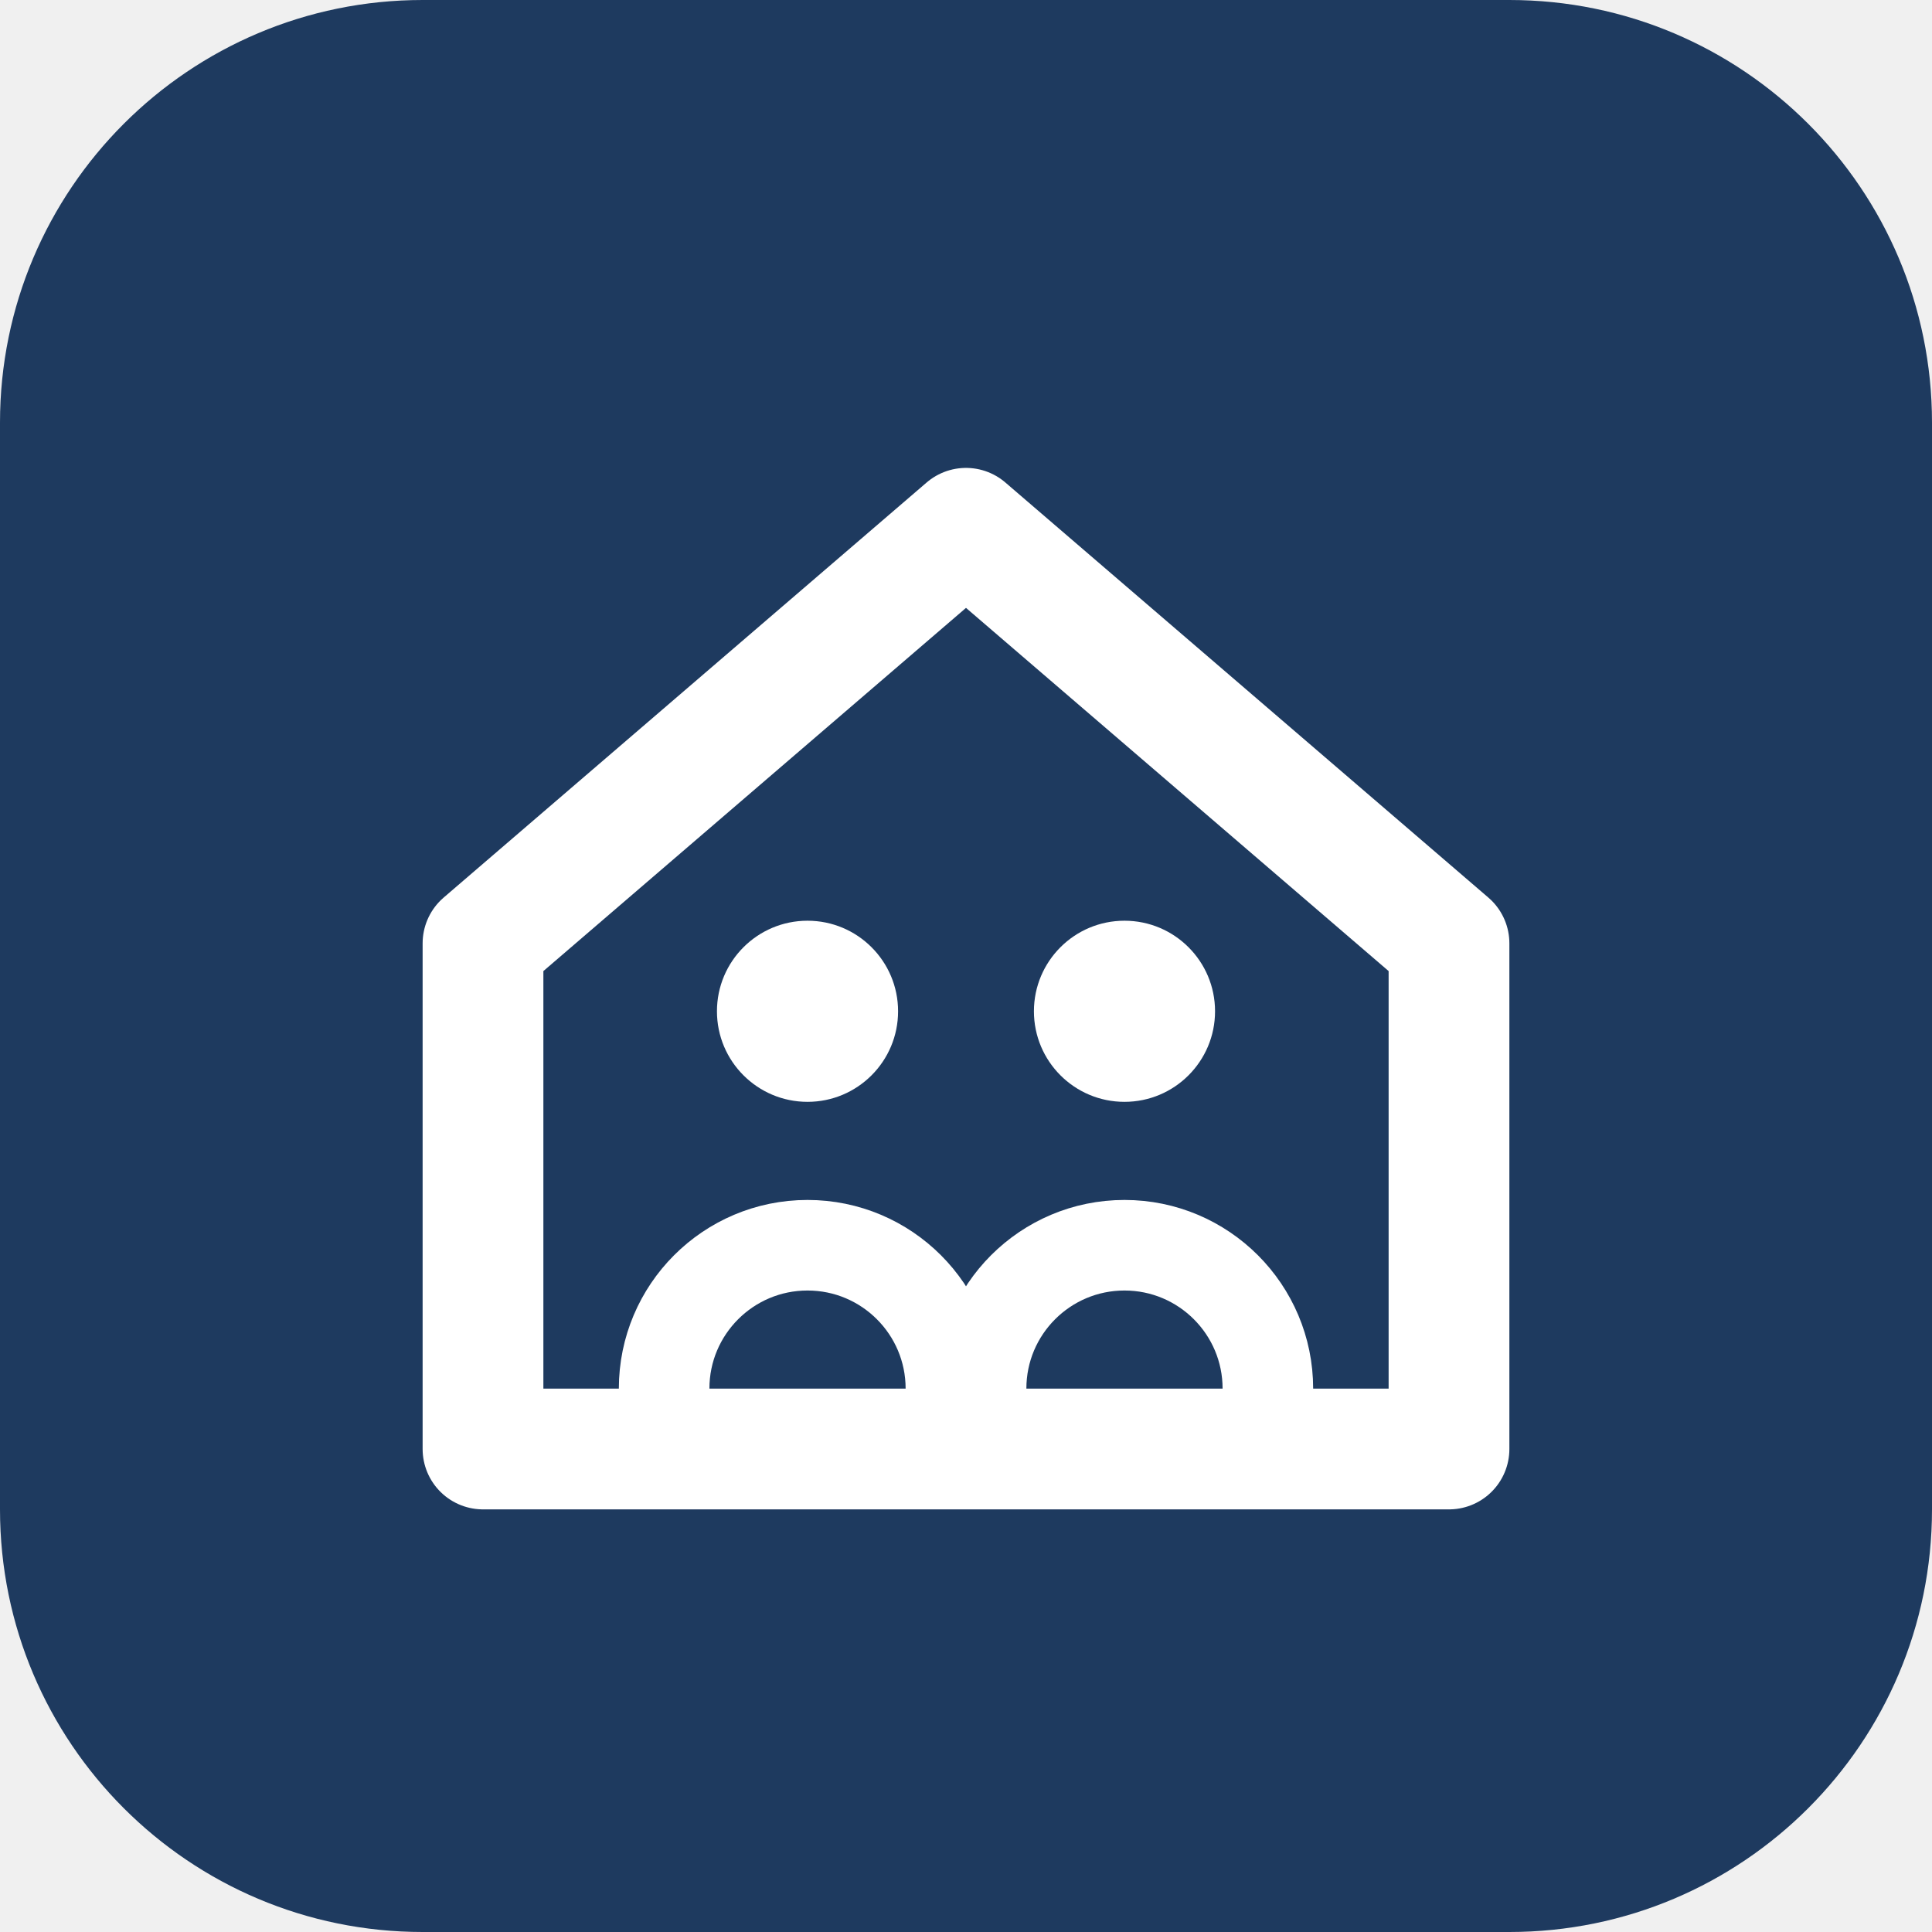
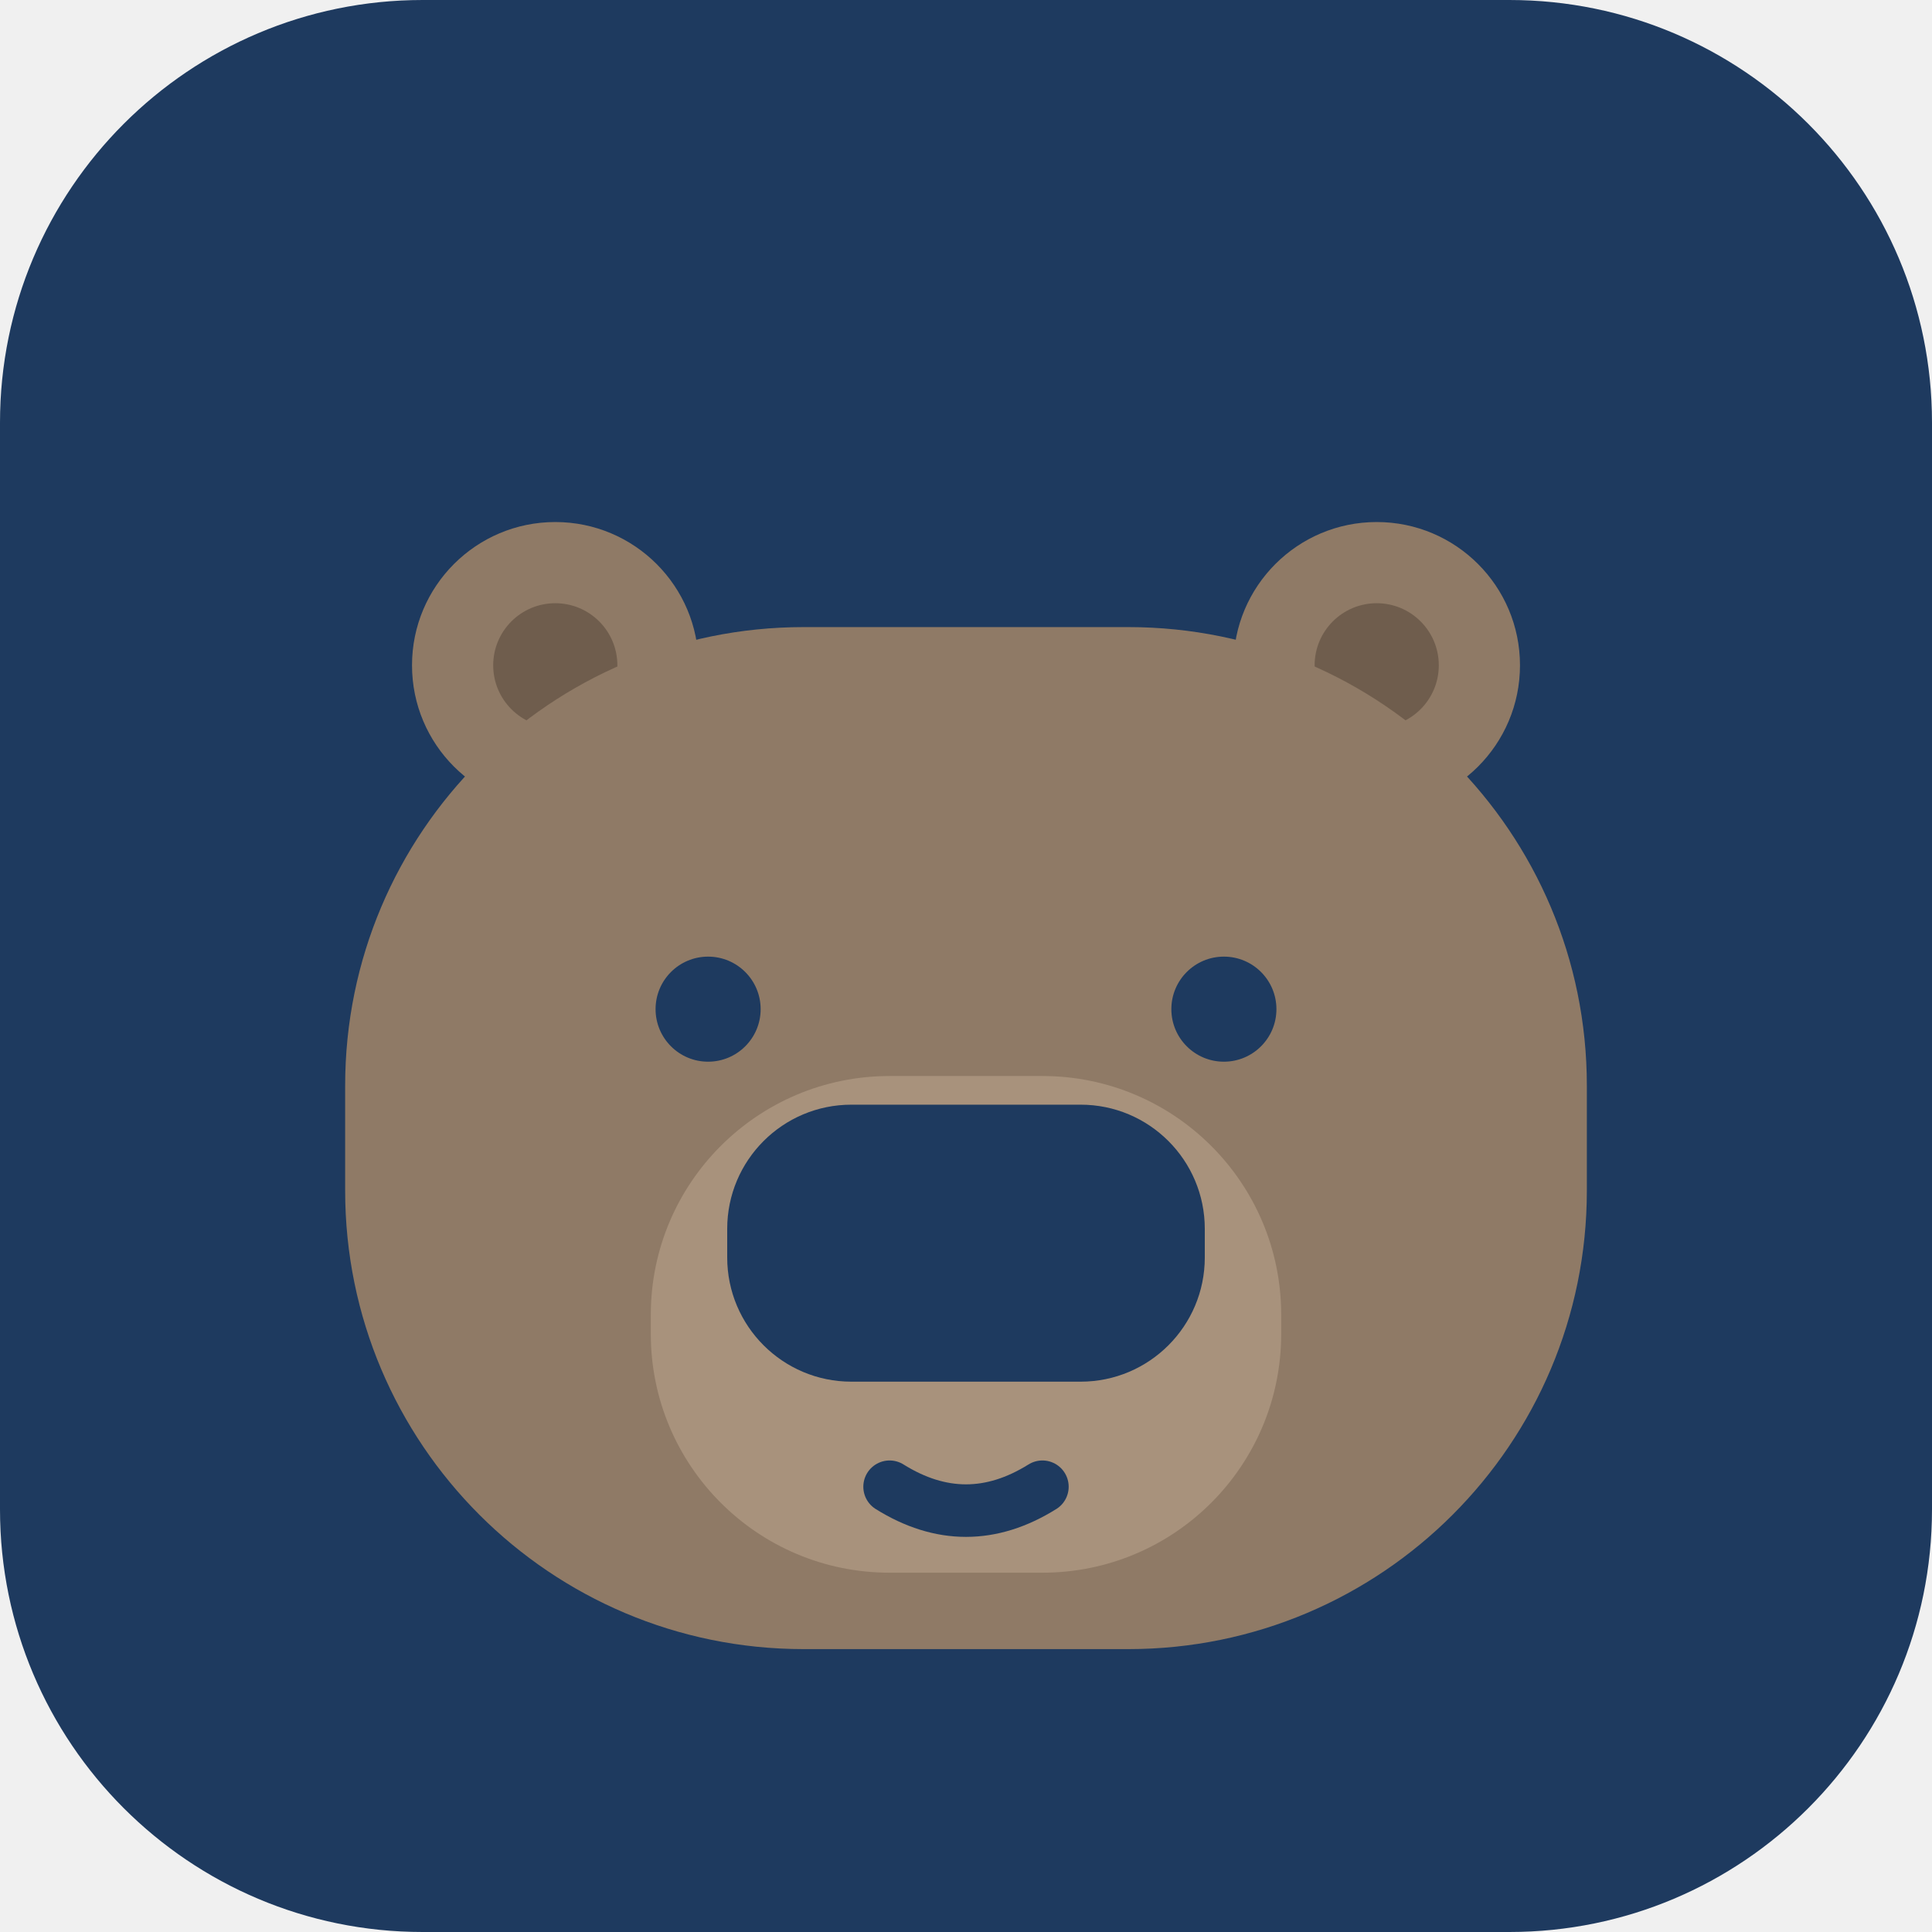
<svg xmlns="http://www.w3.org/2000/svg" viewBox="0 0 512 512">
  <rect width="512" height="512" rx="112" fill="#1e3a5f" />
-   <path d="M128 250 L256 140 L384 250 V384 H128 Z" fill="none" stroke="#ffffff" stroke-width="32" stroke-linejoin="round" />
-   <circle cx="214" cy="268" r="24" fill="#ffffff" />
-   <circle cx="298" cy="268" r="24" fill="#ffffff" />
-   <path d="M176 368 A38 38 0 0 1 252 368 M260 368 A38 38 0 0 1 336 368" fill="none" stroke="#ffffff" stroke-width="24" stroke-linecap="round" />
+   <svg x="66" y="70" width="380" height="405" viewBox="0 0 300 320">
+     <circle cx="64" cy="84" r="30" stroke-width="22" fill="#8f7a66" />
+     <circle cx="236" cy="84" r="30" stroke-width="22" fill="#8f7a66" />
+     <circle cx="64" cy="84" r="13" fill="#6f5d4d" />
+     <circle cx="236" cy="84" r="13" fill="#6f5d4d" />
+     <rect x="20" y="76" width="260" height="214" rx="96" stroke-width="28" fill="#8f7a66" />
+     <rect x="84" y="170" width="132" height="104" rx="50" fill="#a8927c" />
+     <circle cx="96" cy="156" r="11" fill="#1e3a5f" />
+     <circle cx="204" cy="156" r="11" fill="#1e3a5f" />
+     <rect x="100" y="176" width="100" height="58" rx="26" fill="#1e3a5f" />
+     <path d="M134 256 Q150 266 166 256" stroke="#1e3a5f" stroke-width="11" stroke-linecap="round" fill="none" />
+   </svg>
</svg>
